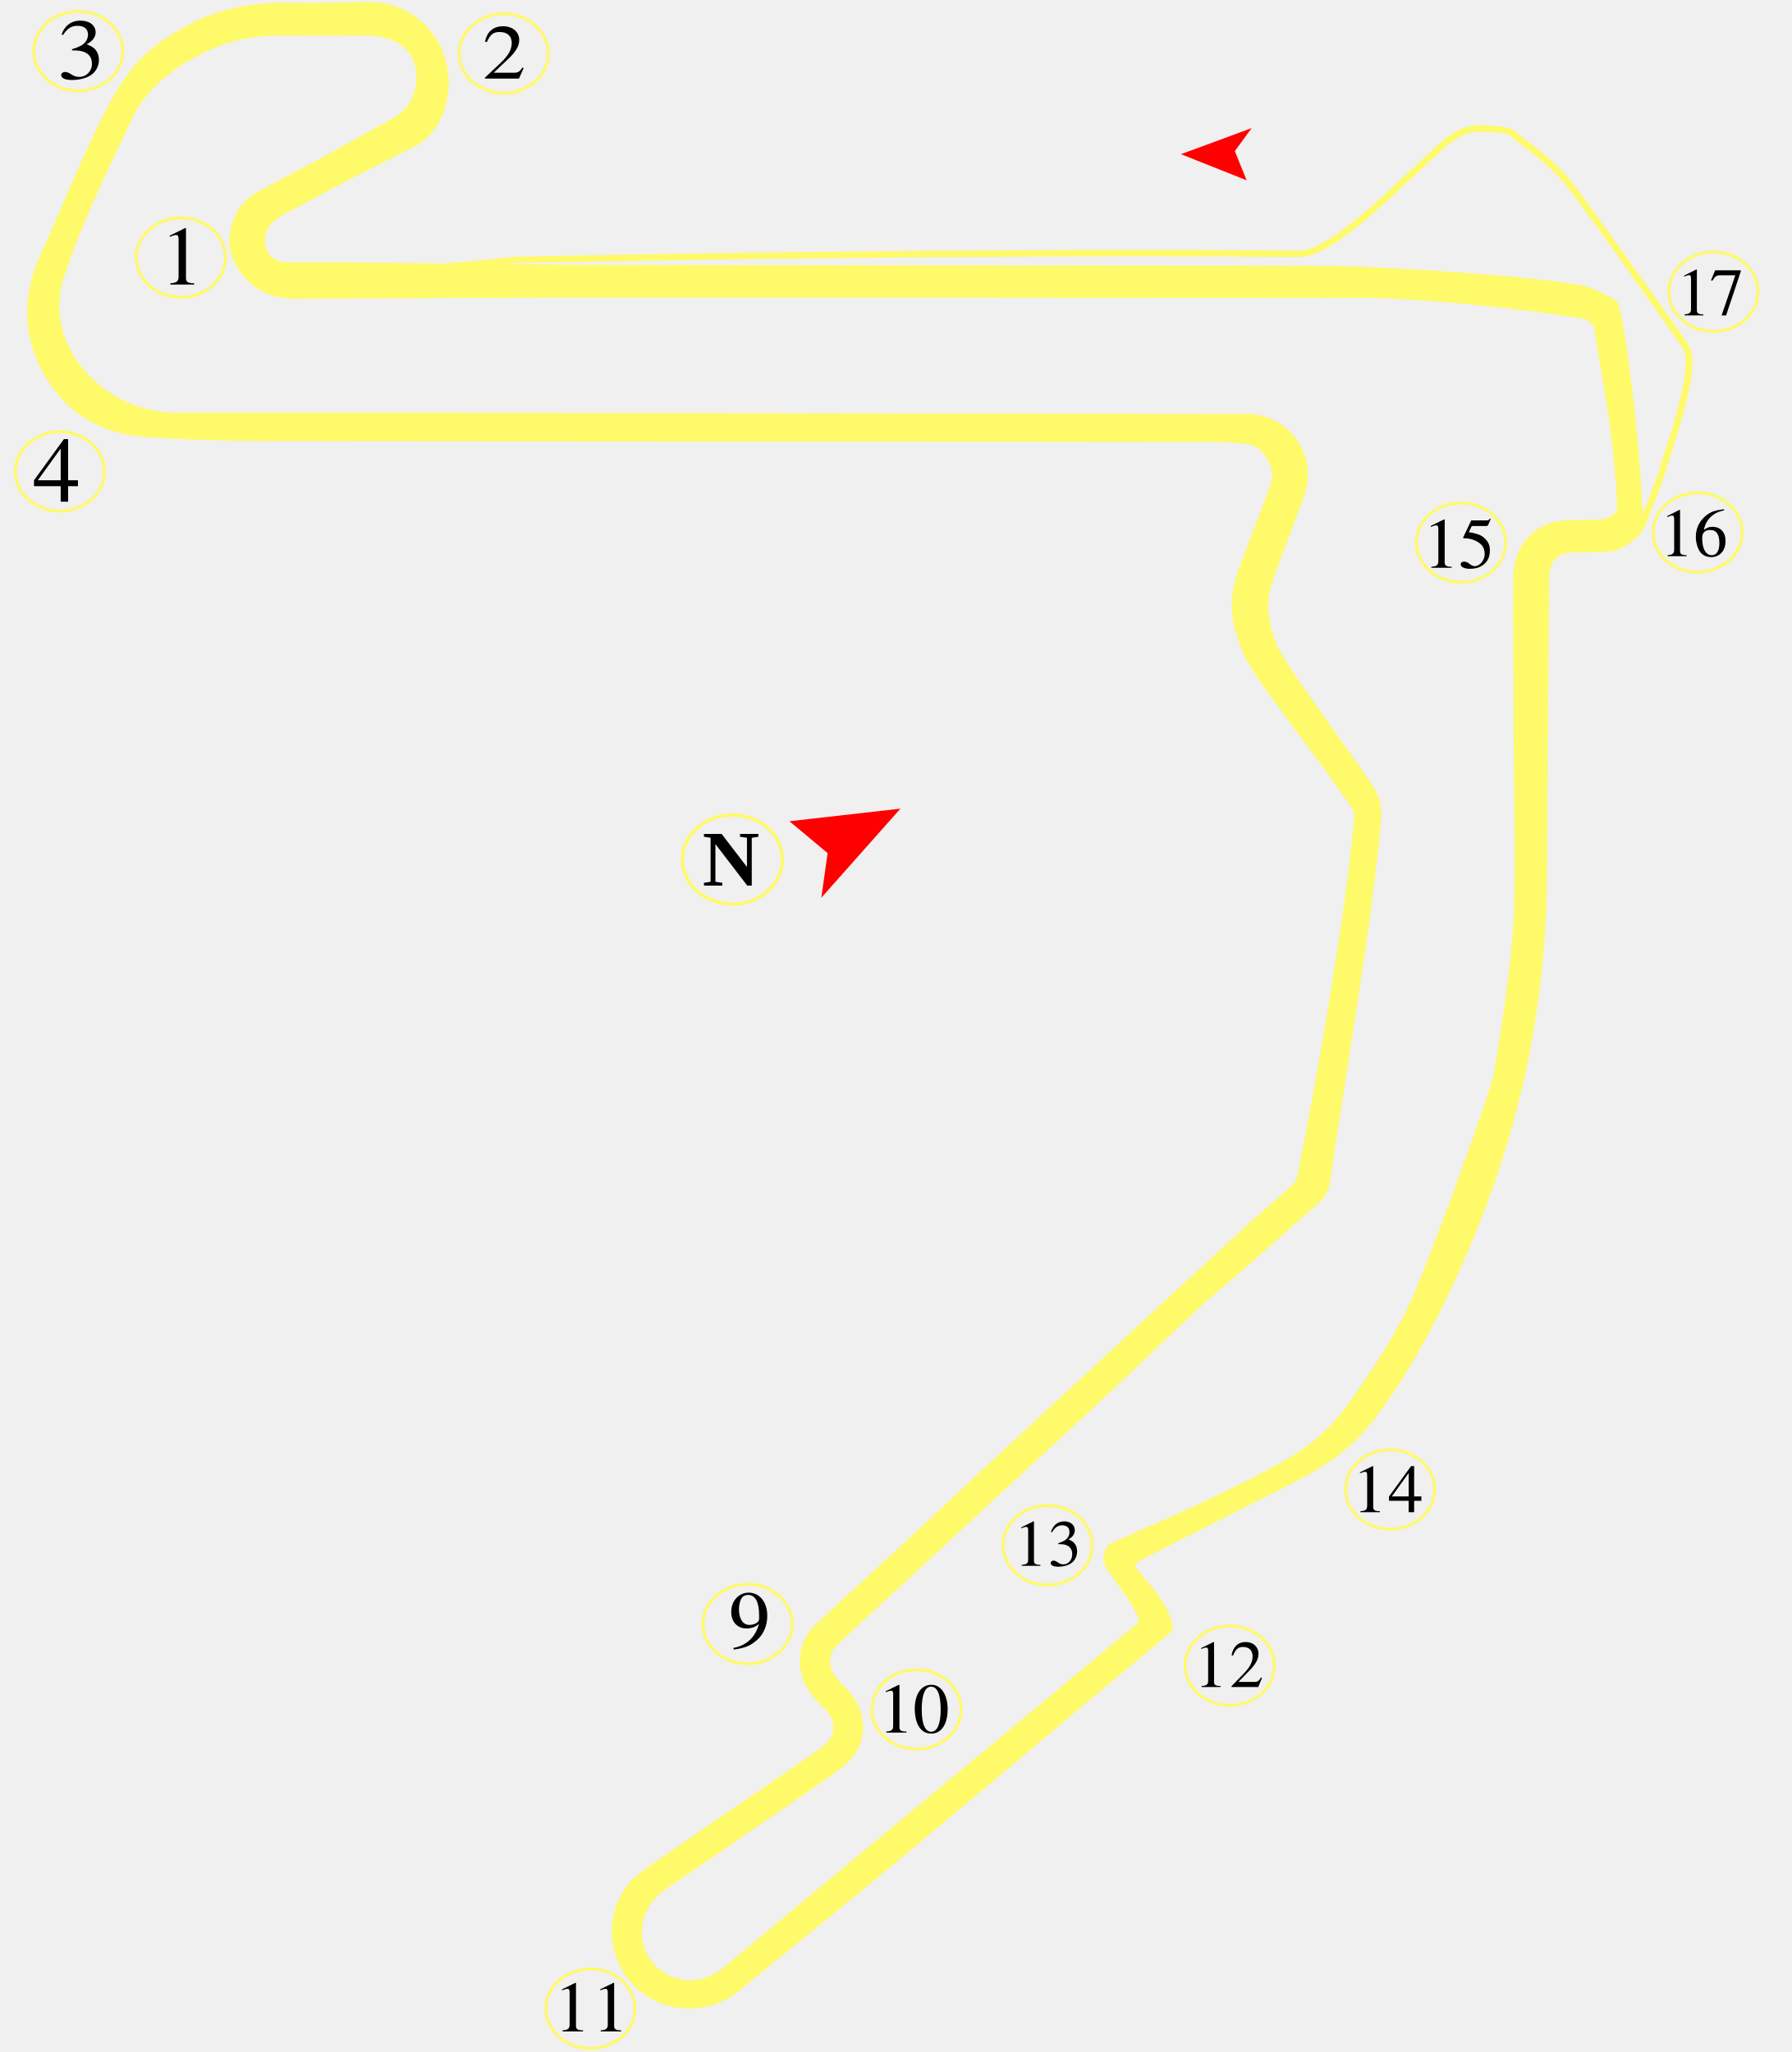
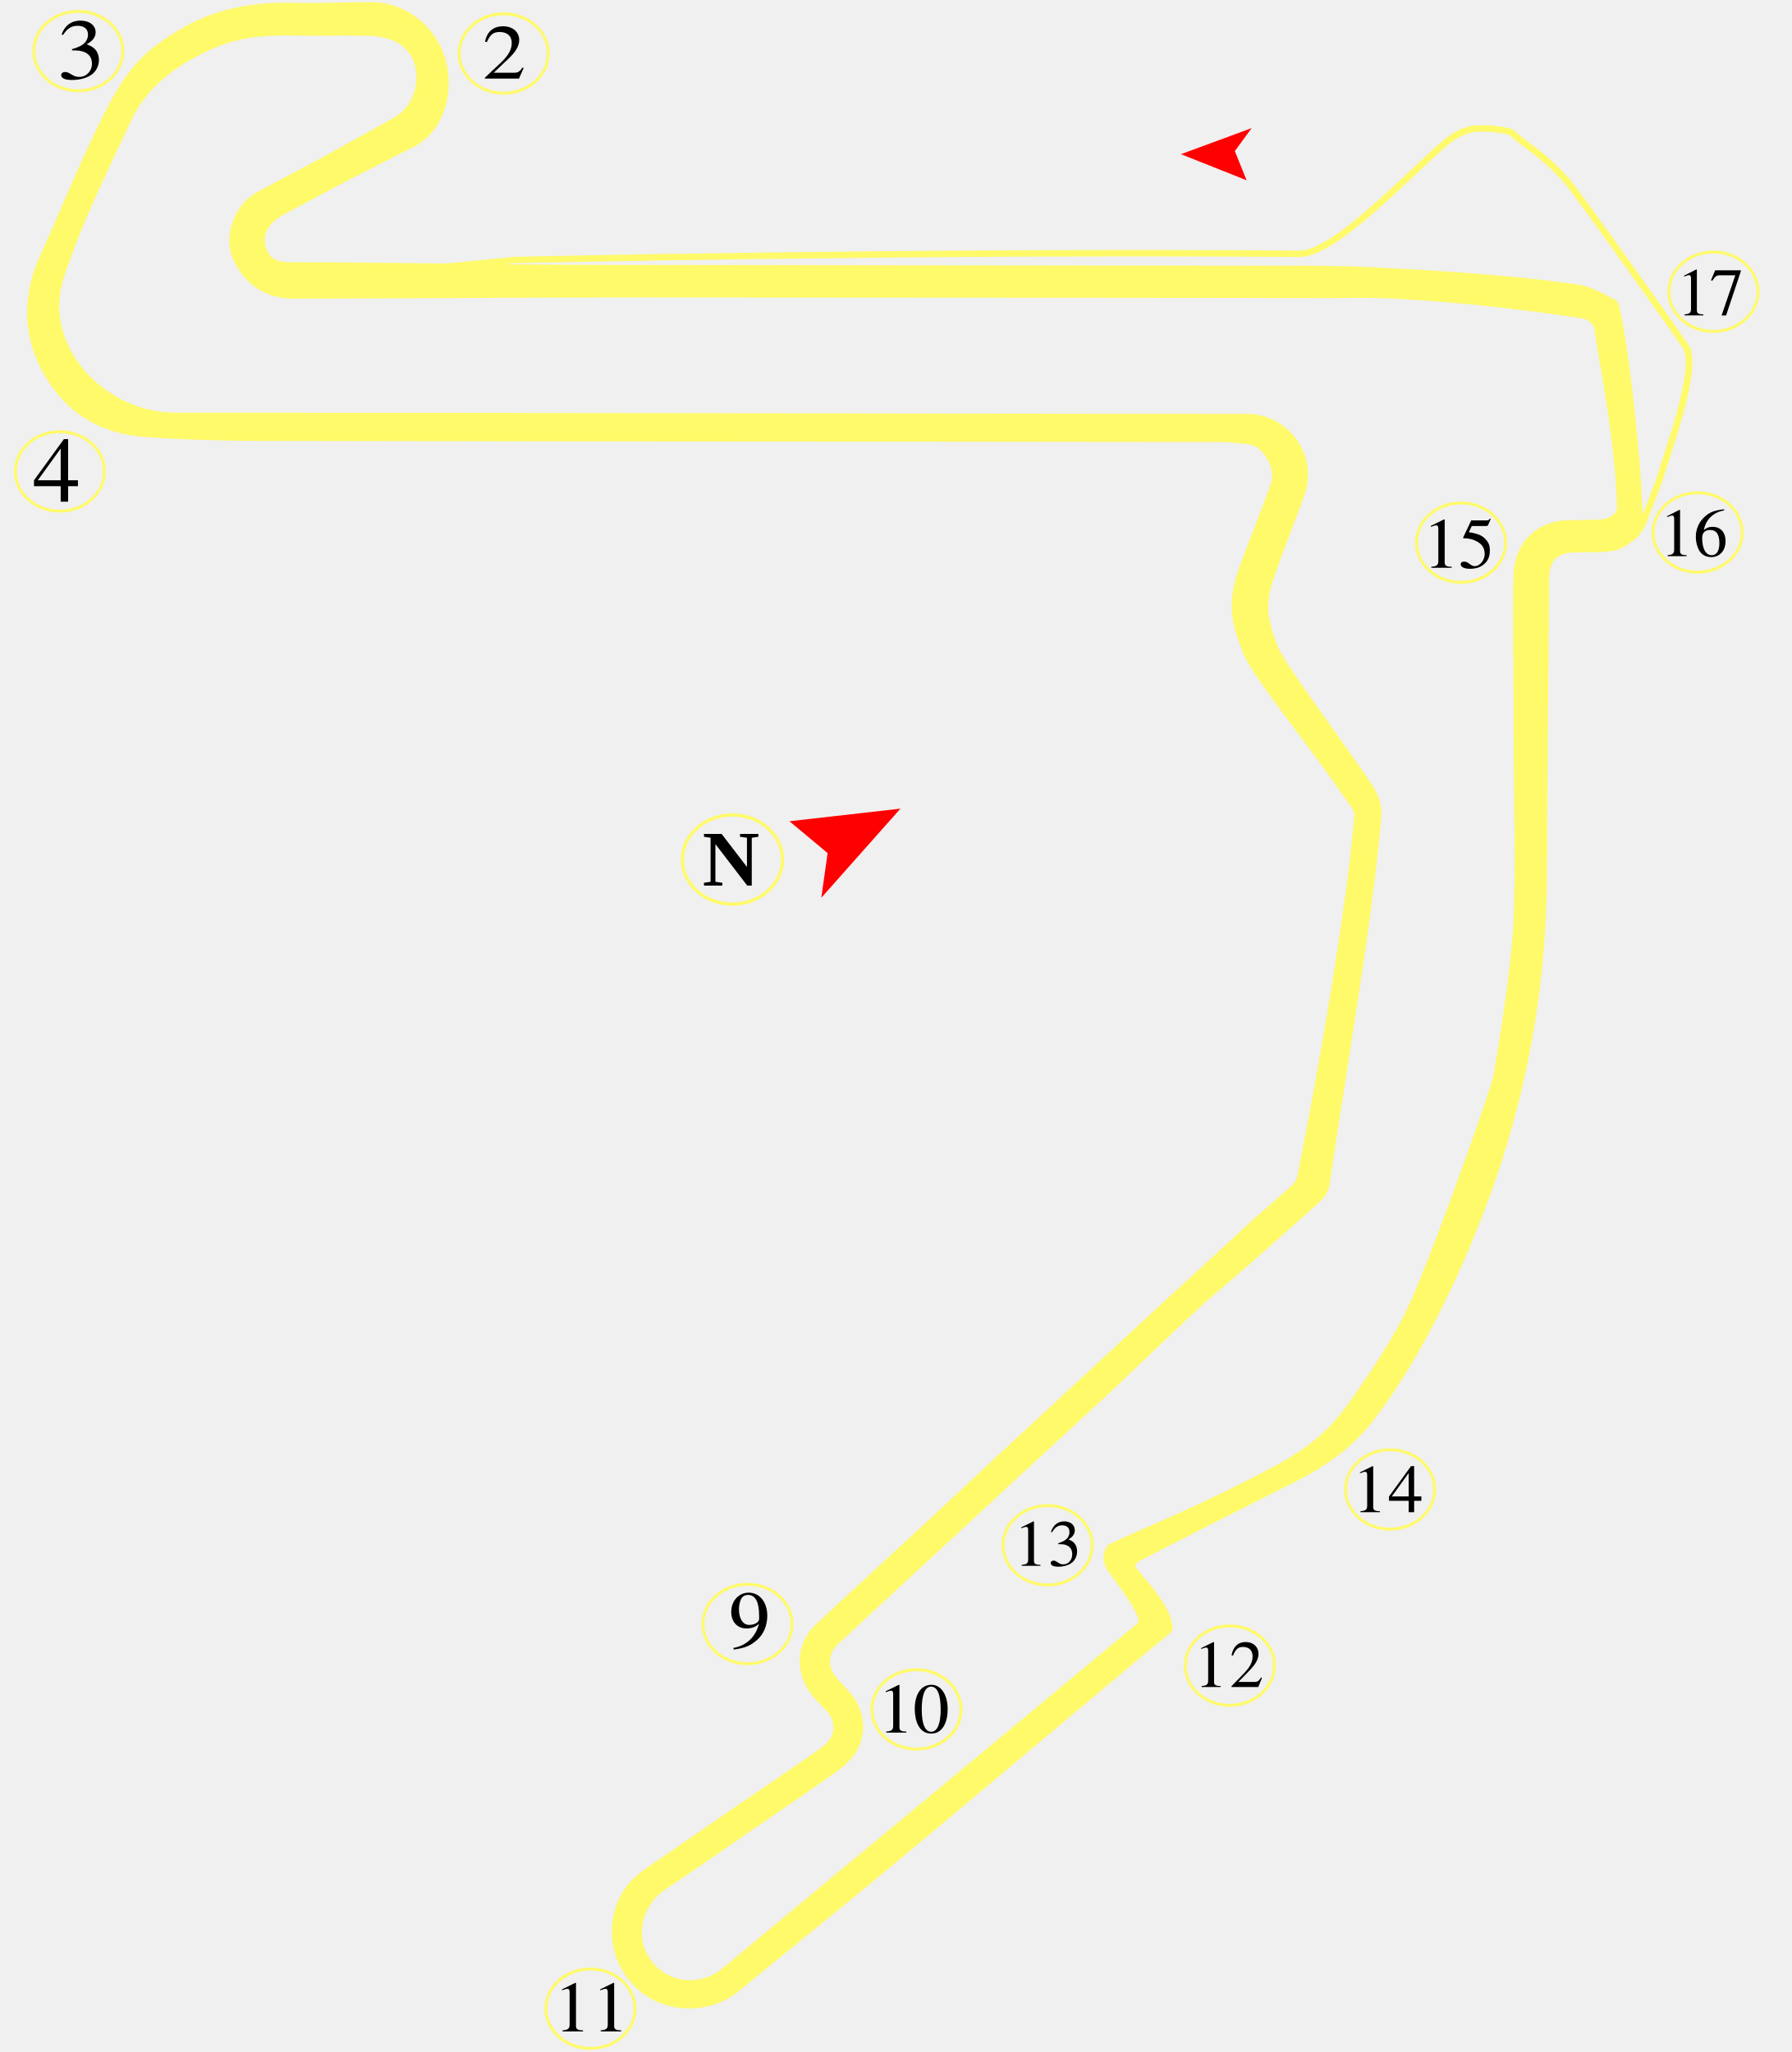
<svg xmlns="http://www.w3.org/2000/svg" width="230.373mm" height="263.863mm" viewBox="0 0 230.373 263.863" version="1.1" id="svg1" xml:space="preserve">
  <defs id="defs1" />
  <g id="layer1" transform="translate(58.30594,94.57387)">
-     <g id="g3" transform="translate(-28.30908,3.877959)">
-       <path style="font-size:15.184px;font-family:STIX;stroke-width:0.254" d="m -5.187,-62.426 v -0.164 c -0.818,0 -1.036,-0.196 -1.036,-0.666 v -6.513 l -0.098,-0.033 -1.953,0.993 v 0.153 l 0.295,-0.109 c 0.196,-0.076 0.382,-0.131 0.491,-0.131 0.229,0 0.327,0.164 0.327,0.535 v 4.899 c 0,0.6 -0.229,0.829 -1.036,0.873 v 0.164 z" id="path2" transform="matrix(1.015067,0,0,0.9851566,0.2338607,-0.3661521)" />
-       <ellipse style="fill:none;stroke:#fffa69;stroke-width:0.371;stroke-dasharray:none" id="path18" cx="-6.735" cy="-65.336" rx="5.731" ry="5.105" />
-     </g>
    <ellipse style="fill:none;stroke:#fffa69;stroke-width:0.371;stroke-dasharray:none" id="ellipse19" cx="-48.241" cy="-88.006" rx="5.731" ry="5.105" />
    <g id="g35" transform="translate(-1.852083,-26.45833)">
      <g id="g36">
        <g id="g41" transform="translate(-2.645833,3.241146)">
          <g id="g59" transform="translate(-1.870887,2.80633)" />
        </g>
      </g>
    </g>
    <g id="g37" transform="translate(86.91563,-71.70208)" />
    <g id="g38" transform="translate(-20.50521,-9.525)">
      <path style="font-size:15.184px;font-family:STIX;stroke-width:0.247" d="m 55.461,129.35 c 1.383,-0.192 2.075,-0.447 2.98,-1.266 0.851,-0.777 1.277,-1.937 1.277,-3.16 0,-0.894 -0.255,-1.66 -0.681,-2.192 -0.415,-0.511 -0.99,-0.809 -1.671,-0.809 -1.266,0 -2.213,1.075 -2.213,2.511 0,1.298 0.766,2.16 1.915,2.16 0.628,0 1.139,-0.16 1.596,-0.607 -0.426,1.745 -1.617,2.862 -3.235,3.15 z m 3.224,-4.012 c 0,0.564 -0.777,0.798 -1.245,0.798 -0.798,0 -1.309,-0.798 -1.309,-2.064 0,-0.575 0.16,-1.202 0.372,-1.49 0.181,-0.234 0.458,-0.362 0.777,-0.362 0.926,0 1.405,0.915 1.405,2.703 z" id="path9" transform="matrix(1.015067,0,0,0.9851566,0.2338607,-0.3661521)" />
      <ellipse style="fill:none;stroke:#fffa69;stroke-width:0.371;stroke-dasharray:none" id="ellipse25" cx="58.309" cy="123.782" rx="5.731" ry="5.105" />
    </g>
    <g id="g39" transform="translate(41.80417,-38.36458)">
      <path style="font-size:15.184px;font-family:STIX;stroke-width:0.215" d="m 15.951,169.464 v -0.138 c -0.692,0 -0.877,-0.166 -0.877,-0.563 v -5.51 l -0.083,-0.028 -1.652,0.84 v 0.129 l 0.249,-0.092 c 0.166,-0.065 0.323,-0.111 0.415,-0.111 0.194,0 0.277,0.138 0.277,0.452 v 4.144 c 0,0.508 -0.194,0.701 -0.877,0.738 v 0.138 z m 5.233,-3.046 c 0,-1.892 -0.84,-3.193 -2.049,-3.193 -1.486,0 -2.123,1.504 -2.123,3.138 0,1.514 0.508,3.23 2.086,3.23 1.504,0 2.086,-1.587 2.086,-3.175 z m -0.886,0.046 c 0,1.827 -0.415,2.889 -1.2,2.889 -0.794,0 -1.2,-1.052 -1.2,-2.926 0,-1.874 0.415,-2.963 1.181,-2.963 0.812,0 1.218,1.08 1.218,3 z" id="path10" transform="matrix(1.015067,0,0,0.9851566,0.2338607,-0.3661521)" />
      <ellipse style="fill:none;stroke:#fffa69;stroke-width:0.371;stroke-dasharray:none" id="ellipse26" cx="17.729" cy="163.602" rx="5.731" ry="5.105" />
    </g>
    <g id="g40" transform="translate(-94.67221,84.91795)">
      <path style="font-size:15.184px;font-family:STIX;stroke-width:0.218" d="m 109.446,83.327 v -0.141 c -0.704,0 -0.892,-0.169 -0.892,-0.572 v -5.603 l -0.085,-0.028 -1.68,0.854 v 0.131 l 0.253,-0.094 c 0.169,-0.066 0.328,-0.113 0.422,-0.113 0.197,0 0.282,0.141 0.282,0.46 v 4.214 c 0,0.516 -0.197,0.713 -0.892,0.751 v 0.141 z m 4.833,0 v -0.141 c -0.704,0 -0.892,-0.169 -0.892,-0.572 v -5.603 l -0.085,-0.028 -1.68,0.854 v 0.131 l 0.253,-0.094 c 0.169,-0.066 0.328,-0.113 0.422,-0.113 0.197,0 0.282,0.141 0.282,0.46 v 4.214 c 0,0.516 -0.197,0.713 -0.892,0.751 v 0.141 z" id="path11" transform="matrix(1.015067,0,0,0.9851566,0.2338607,-0.3661521)" />
      <ellipse style="fill:none;stroke:#fffa69;stroke-width:0.371;stroke-dasharray:none" id="ellipse27" cx="112.284" cy="78.803" rx="5.731" ry="5.105" />
    </g>
    <g id="g43" transform="translate(-32.82002,149.3385)">
      <g id="g57" transform="translate(3.554685,-5.61266)">
        <g id="g5" transform="translate(-2.513542,1.322917)">
          <path style="font-size:15.184px;font-family:STIX;stroke-width:0.202" d="m 130.407,-22.694 v -0.128 c -0.661,0 -0.837,-0.154 -0.837,-0.522 v -5.108 l -0.079,-0.026 -1.578,0.779 v 0.12 l 0.238,-0.086 c 0.159,-0.06 0.309,-0.103 0.397,-0.103 0.185,0 0.264,0.128 0.264,0.419 v 3.842 c 0,0.471 -0.185,0.65 -0.837,0.684 v 0.128 z m 5.325,-1.172 -0.123,-0.051 c -0.291,0.479 -0.476,0.573 -0.846,0.573 h -2.063 l 1.455,-1.506 c 0.785,-0.804 1.128,-1.446 1.128,-2.122 0,-0.847 -0.635,-1.506 -1.631,-1.506 -1.084,0 -1.649,0.702 -1.834,1.703 l 0.185,0.043 c 0.353,-0.838 0.661,-1.112 1.296,-1.112 0.749,0 1.225,0.428 1.225,1.206 0,0.727 -0.317,1.377 -1.146,2.225 l -1.569,1.617 v 0.103 h 3.447 z" id="path12" />
          <ellipse style="fill:none;stroke:#fffa69;stroke-width:0.371;stroke-dasharray:none" id="ellipse28" cx="131.599" cy="-25.443" rx="5.731" ry="5.105" />
        </g>
      </g>
    </g>
    <g id="g44" transform="translate(-86.56367,134.7344)">
      <g id="g58" transform="translate(1.852083,-3.571875)">
        <path style="font-size:15.184px;font-family:STIX;stroke-width:0.199" d="m 160.176,-24.394 v -0.127 c -0.653,0 -0.827,-0.152 -0.827,-0.515 v -5.043 l -0.078,-0.025 -1.558,0.769 v 0.118 l 0.235,-0.084 c 0.157,-0.059 0.305,-0.101 0.392,-0.101 0.183,0 0.261,0.127 0.261,0.414 v 3.792 c 0,0.465 -0.183,0.642 -0.827,0.676 v 0.127 z m 1.497,-4.308 c 0.357,-0.625 0.757,-0.895 1.297,-0.895 0.574,0 0.94,0.287 0.94,0.862 0,0.515 -0.278,0.895 -0.705,1.132 -0.174,0.101 -0.4,0.194 -0.731,0.304 v 0.118 c 0.496,0 0.696,0.025 0.888,0.084 0.601,0.169 0.905,0.583 0.905,1.225 0,0.718 -0.487,1.292 -1.131,1.292 -0.244,0 -0.426,-0.042 -0.748,-0.262 -0.244,-0.169 -0.383,-0.22 -0.531,-0.22 -0.2,0 -0.357,0.127 -0.357,0.304 0,0.304 0.339,0.481 0.975,0.481 0.775,0 1.601,-0.245 2.019,-0.786 0.252,-0.321 0.4,-0.735 0.4,-1.183 0,-0.439 -0.139,-0.828 -0.383,-1.09 -0.183,-0.186 -0.339,-0.287 -0.722,-0.448 0.583,-0.338 0.809,-0.76 0.809,-1.166 0,-0.693 -0.548,-1.157 -1.358,-1.157 -0.905,0 -1.453,0.566 -1.706,1.368 z" id="path13" />
        <ellipse style="fill:none;stroke:#fffa69;stroke-width:0.371;stroke-dasharray:none" id="ellipse29" cx="161.1" cy="-27.03" rx="5.731" ry="5.105" />
      </g>
    </g>
    <g id="g45" transform="translate(-52.99149,155.2019)">
      <g id="g56" transform="translate(9.541522,-8.980256)">
        <g id="g6" transform="translate(-1.852083,-0.396875)">
          <path style="font-size:15.184px;font-family:STIX;stroke-width:0.207" d="m 161.742,-46.27 v -0.133 c -0.667,0 -0.845,-0.16 -0.845,-0.543 v -5.31 l -0.08,-0.027 -1.592,0.809 v 0.125 l 0.24,-0.089 c 0.16,-0.062 0.311,-0.107 0.4,-0.107 0.187,0 0.267,0.133 0.267,0.436 v 3.993 c 0,0.489 -0.187,0.676 -0.845,0.712 v 0.133 z m 5.256,-1.485 v -0.569 h -0.916 v -3.958 h -0.391 l -2.793,3.958 v 0.569 h 2.49 v 1.485 h 0.694 v -1.485 z m -1.61,-0.569 h -2.135 l 2.135,-3.051 z" id="path14" transform="matrix(1.015067,0,0,0.9851566,0.2338607,-0.3661521)" />
          <ellipse style="fill:none;stroke:#fffa69;stroke-width:0.371;stroke-dasharray:none" id="ellipse30" cx="165.73" cy="-48.873" rx="5.731" ry="5.105" />
        </g>
      </g>
    </g>
    <g id="g46" transform="translate(-18.64923,51.28377)">
      <path style="font-size:15.184px;font-family:STIX;stroke-width:0.217" d="m 146.993,-72.845 v -0.138 c -0.712,0 -0.901,-0.166 -0.901,-0.562 v -5.498 l -0.085,-0.028 -1.699,0.838 v 0.129 l 0.256,-0.092 c 0.171,-0.064 0.332,-0.111 0.427,-0.111 0.199,0 0.285,0.138 0.285,0.451 v 4.135 c 0,0.507 -0.199,0.7 -0.901,0.737 v 0.138 z m 5.02,-6.272 -0.085,-0.064 c -0.152,0.193 -0.237,0.239 -0.456,0.239 h -1.964 l -1.034,2.183 c 0,0 -0.009,0.028 -0.009,0.046 0,0.055 0.028,0.074 0.114,0.074 0.911,0 1.575,0.295 2.021,0.645 0.427,0.332 0.636,0.792 0.636,1.381 0,0.792 -0.617,1.556 -1.281,1.556 -0.19,0 -0.408,-0.083 -0.674,-0.295 -0.304,-0.239 -0.484,-0.286 -0.702,-0.286 -0.266,0 -0.427,0.12 -0.427,0.35 0,0.35 0.493,0.571 1.205,0.571 0.645,0 1.167,-0.138 1.613,-0.451 0.645,-0.46 0.93,-1.031 0.93,-1.916 0,-0.488 -0.085,-0.838 -0.332,-1.17 -0.541,-0.728 -1.015,-0.93 -2.372,-1.179 l 0.38,-0.783 h 1.841 c 0.152,0 0.228,-0.055 0.256,-0.12 z" id="path15" />
      <ellipse style="fill:none;stroke:#fffa69;stroke-width:0.371;stroke-dasharray:none" id="ellipse31" cx="148.196" cy="-76.081" rx="5.731" ry="5.105" />
    </g>
    <g id="g4" transform="translate(11.97368,13.47039)">
      <g id="g47" transform="translate(28.04583,31.48542)">
        <g id="g48" transform="translate(-0.958141,-0.02269766)">
          <g id="g61" transform="translate(-0.396875,-1.984375)">
            <path style="font-size:15.169px;font-family:STIX;stroke-width:0.205" d="m 119.879,-66.007 v -0.132 c -0.661,0 -0.837,-0.159 -0.837,-0.537 v -5.259 l -0.079,-0.026 -1.577,0.802 v 0.123 l 0.238,-0.088 c 0.159,-0.062 0.308,-0.106 0.396,-0.106 0.185,0 0.264,0.132 0.264,0.432 v 3.955 c 0,0.484 -0.185,0.669 -0.837,0.705 v 0.132 z m 4.818,-6.025 c -1.216,0.132 -1.912,0.344 -2.669,1.136 -0.625,0.643 -0.96,1.48 -0.96,2.431 0,0.617 0.167,1.242 0.414,1.691 0.308,0.564 0.863,0.89 1.559,0.89 0.581,0 1.075,-0.238 1.401,-0.643 0.291,-0.352 0.449,-0.846 0.449,-1.409 0,-1.136 -0.634,-1.841 -1.665,-1.841 -0.388,0 -0.687,0.062 -1.119,0.396 0.238,-1.33 1.224,-2.282 2.607,-2.511 z m -0.599,4.369 c 0,0.899 -0.326,1.533 -0.96,1.533 -0.828,0 -1.251,-0.881 -1.251,-2.22 0,-0.81 0.52,-1.022 1.022,-1.022 0.819,0 1.189,0.581 1.189,1.709 z" id="text54" />
            <ellipse style="fill:none;stroke:#fffa69;stroke-width:0.371;stroke-dasharray:none" id="ellipse32" cx="121.304" cy="-69.051" rx="5.731" ry="5.105" />
          </g>
        </g>
        <g id="g55" transform="translate(0.6731135,-32.96957)">
          <g id="g7">
            <g id="g10" transform="matrix(1.04685,0,0,1.04685,-5.628209,3.426396)">
              <path style="font-size:15.184px;font-family:STIX;stroke-width:0.195" d="m 159.675,-39.196 v -0.132 h -3.147 l -0.512,1.217 0.154,0.074 c 0.358,-0.563 0.503,-0.679 0.998,-0.679 h 1.834 l -1.689,4.934 h 0.554 z" id="path56" transform="translate(-35.06052,-32.53535)" />
              <path style="font-size:15.169px;font-family:STIX;stroke-width:0.194" d="m 120.011,-66.325 v -0.125 c -0.626,0 -0.793,-0.15 -0.793,-0.509 v -4.981 l -0.075,-0.025 -1.493,0.759 v 0.117 l 0.225,-0.083 c 0.15,-0.058 0.292,-0.1 0.375,-0.1 0.175,0 0.25,0.125 0.25,0.409 v 3.746 c 0,0.459 -0.175,0.634 -0.793,0.667 v 0.125 z" id="path55" />
            </g>
            <ellipse style="fill:none;stroke:#fffa69;stroke-width:0.371;stroke-dasharray:none" id="ellipse55" cx="121.304" cy="-69.051" rx="5.731" ry="5.105" />
          </g>
        </g>
      </g>
    </g>
    <g id="g34" transform="matrix(1.914917,0,0,1.914917,-92.89046,-26.63857)">
      <path style="font-size:4.237px;fill:#ff0000;stroke:none;stroke-width:1.027;stroke-dasharray:none" d="m 77.123,19.48 -5.233,6.073 0.416,-3.043 -2.525,-2.172 z" id="path22" transform="matrix(1.015067,0,0,0.9851566,0.2338607,-0.3661521)" />
      <g id="g33" transform="matrix(0.5863315,0,0,0.5863315,1.79094,31.65331)">
        <path style="font-weight:bold;font-size:9.033px;font-family:'Nimbus Roman No9 L';-inkscape-font-specification:'Nimbus Roman No9 L Bold';stroke-width:2.266" d="m 113.285,-18.544 -0.794,-0.115 v -0.322 h 2.104 v 0.322 l -0.759,0.115 v 5.478 h -0.516 l -3.648,-4.755 v 4.314 l 0.794,0.119 v 0.322 h -2.104 v -0.322 l 0.759,-0.119 v -5.037 l -0.759,-0.115 v -0.322 h 2.025 l 2.898,3.78 z" id="text33" />
        <ellipse style="fill:none;stroke:#fffa69;stroke-width:0.371;stroke-dasharray:none" id="ellipse33" cx="111.623" cy="-16.05" rx="5.731" ry="5.105" />
      </g>
    </g>
    <g id="layer1-5" transform="translate(-193.3339,-234.0117)" />
    <g id="text20" style="font-size:4.237px;stroke-width:0.353" transform="matrix(1.015067,0,0,0.9851566,0.2338608,-0.3661525)">
      <path style="font-size:15.184px;font-family:STIX;stroke-width:0.273" d="m -49.675,-91.07 c 0.502,-0.831 1.066,-1.19 1.826,-1.19 0.809,0 1.323,0.382 1.323,1.145 0,0.685 -0.392,1.19 -0.993,1.505 -0.245,0.135 -0.564,0.258 -1.029,0.404 v 0.157 c 0.699,0 0.98,0.034 1.25,0.112 0.846,0.225 1.274,0.775 1.274,1.628 0,0.954 -0.686,1.718 -1.593,1.718 -0.343,0 -0.6,-0.056 -1.054,-0.348 -0.343,-0.225 -0.539,-0.292 -0.748,-0.292 -0.282,0 -0.502,0.168 -0.502,0.404 0,0.404 0.478,0.64 1.373,0.64 1.091,0 2.255,-0.326 2.843,-1.044 0.355,-0.427 0.564,-0.977 0.564,-1.572 0,-0.584 -0.196,-1.1 -0.539,-1.448 -0.257,-0.247 -0.478,-0.382 -1.017,-0.595 0.821,-0.449 1.14,-1.011 1.14,-1.55 0,-0.921 -0.772,-1.538 -1.912,-1.538 -1.274,0 -2.047,0.752 -2.402,1.819 z" id="path16" />
      <g id="g11" transform="translate(-0.65164,1.342849)">
        <ellipse style="fill:none;stroke:#fffa69;stroke-width:0.371;stroke-dasharray:none" id="ellipse18" cx="7.121" cy="-89.019" rx="5.731" ry="5.105" transform="matrix(0.9851566,0,0,1.015067,-0.2303888,0.3716689)" />
        <path style="font-size:15.184px;font-family:STIX;stroke-width:0.246" d="m 9.31,-88.093 -0.154,-0.061 c -0.364,0.566 -0.596,0.677 -1.059,0.677 H 5.516 l 1.82,-1.779 c 0.982,-0.95 1.412,-1.708 1.412,-2.507 0,-1.001 -0.794,-1.779 -2.041,-1.779 -1.357,0 -2.063,0.829 -2.294,2.011 l 0.232,0.051 c 0.441,-0.991 0.827,-1.314 1.622,-1.314 0.938,0 1.533,0.505 1.533,1.425 0,0.859 -0.397,1.627 -1.434,2.628 l -1.964,1.91 v 0.121 h 4.313 z" id="path3" />
      </g>
      <g id="g12" transform="translate(1.30328,4.297117)">
        <ellipse style="fill:none;stroke:#fffa69;stroke-width:0.371;stroke-dasharray:none" id="ellipse20" cx="-51.927" cy="-38.188" rx="5.731" ry="5.105" transform="matrix(0.9851566,0,0,1.015067,-0.2303888,0.3716689)" />
        <path style="font-size:15.184px;font-family:STIX;stroke-width:0.281" d="m -49.103,-36.462 v -0.773 h -1.244 v -5.373 h -0.531 l -3.791,5.373 v 0.773 h 3.381 v 2.016 h 0.942 v -2.016 z m -2.185,-0.773 h -2.898 l 2.898,-4.142 z" id="path4" />
      </g>
      <path style="fill:#ff0000;stroke:none;stroke-width:1.245;stroke-dasharray:none" d="m 91.915,-75.502 8.958,-3.407 -2.133,3.006 1.493,3.808 z" id="path21" />
      <path style="font-size:4.237px;fill:none;stroke:#fffa69;stroke-width:0.837;stroke-dasharray:none" d="m 149.77,-26.281 c 0,0 0.511,-0.649 0.787,-1.426 0.372,-1.047 1.983,-5.188 2.184,-6.003 0.64,-2.429 4.848,-13.984 3.125,-16.664 -1.22,-1.897 -13.863,-20.237 -15.108,-21.682 -3.172,-3.68 -5.716,-4.948 -6.813,-6.156 -0.473,-0.521 -4.134,-0.867 -5.43,-0.514 -1.45,0.394 -2.546,1.242 -3.097,1.729 -5.046,4.464 -14.032,14.534 -18.501,14.498 -48.575,-0.391 -99.25,0.804 -99.25,0.804 l -30.817,3.084 132.038,0.19 9.054,0.291 27.563,3.109 z" id="path20" />
    </g>
    <path id="path1" d="m -7.644,-79.433 c 2.471,-1.427 3.334,-4.38 2.671,-6.801 -0.468,-1.71 -1.793,-2.882 -3.409,-3.34 -0.836,-0.237 -1.375,-0.362 -2.157,-0.387 -2.941,-0.094 -6.631,0.023 -9.945,-0.044 -3.31,-0.066 -6.585,0.124 -9.683,1.374 -4.68,1.889 -9.068,4.85 -11.197,9.41 -3.029,6.489 -6.492,13.367 -8.771,20.479 -2.755,8.599 5.226,17.239 14.425,17.242 8.596,0.003 17.192,7.59e-4 25.788,0.007 11.883,0.009 23.765,0.019 35.648,0.037 11.56,0.017 23.121,0.049 34.681,0.065 13.878,0.019 27.755,0.027 41.632,0.042 5.345,0.006 9.181,5.362 7.39,10.38 -1.293,3.623 -2.734,7.194 -4.003,10.825 -1.125,3.219 -0.74,5.297 0.449,8.479 0.797,2.133 6.832,10.185 11.194,16.487 1.298,1.876 2.405,3.34 2.223,5.63 -1.037,12.999 -5.019,35.832 -6.694,47.602 -0.12,0.38 -0.399,0.995 -0.728,1.408 -0.418,0.525 -2.885,2.609 -5.971,5.397 -3.659,3.305 -8.135,7.003 -10.001,8.73 -4.382,4.053 -8.236,7.877 -12.615,11.933 -3.629,3.361 -7.267,6.713 -10.897,10.072 -4.402,4.073 -8.802,8.149 -13.202,12.224 -3.262,3.021 -6.533,6.033 -9.782,9.068 -1.264,1.181 -1.313,2.944 -0.168,4.265 0.46,0.531 0.934,1.053 1.422,1.559 2.337,2.422 2.739,5.961 0.695,8.6 -0.921,1.19 -2.289,2.068 -3.547,2.956 -3.182,2.247 -6.418,4.415 -9.629,6.621 -3.645,2.504 -7.255,5.059 -10.936,7.509 -3.087,2.055 -3.983,6.175 -1.863,9.102 2.125,2.934 6.327,3.426 9.197,1.048 4.661,-3.862 9.303,-7.746 13.959,-11.614 7.131,-5.925 14.266,-11.846 21.401,-17.766 1.315,-1.092 17.439,-14.514 18.046,-15.027 0.852,-0.719 -3.489,-6.139 -4.024,-7.006 -0.12,-0.194 -0.448,-1.078 -0.369,-1.745 0.093,-0.782 0.623,-1.353 0.875,-1.472 4.049,-1.915 11.948,-4.997 21.511,-10.177 4.833,-2.618 7.235,-5.198 9.308,-8.121 4.088,-5.766 6.599,-9.929 8.371,-14.192 3.954,-9.513 9.786,-26.21 10.023,-27.527 0.586,-3.258 2.564,-14.937 2.704,-21.962 0.167,-8.418 -0.095,-16.621 -0.069,-25.042 0.018,-5.78 -0.169,-11.951 -0.021,-17.678 0.036,-1.399 0.555,-3.005 1.382,-4.134 1.134,-1.549 3.103,-2.694 5.443,-2.741 1.29,-0.026 2.756,-0.066 4.046,-0.1 1.072,-0.029 1.495,-0.31 1.905,-0.581 0.208,-0.138 0.537,-0.579 0.533,-0.87 -0.107,-8.145 -2.446,-19.56 -2.948,-23.327 0,0 -0.655,-0.936 -1.233,-1.034 -3.329,-0.566 -15.377,-2.268 -26.193,-2.669 -2.14,-0.079 -4.284,-0.007 -6.426,-0.009 -15.316,-0.017 -30.632,-0.035 -45.948,-0.048 -14.053,-0.011 -28.105,-0.013 -42.158,-0.025 -14.377,-0.013 -30.813,0.127 -45.19,0.153 -3.59,0.006 -6.436,-1.777 -7.888,-5.192 -1.228,-2.886 0.262,-6.937 3.009,-8.433 2.763,-1.504 5.552,-2.96 8.33,-4.437 m 3.718,2.715 c -2.854,1.518 -5.525,2.945 -8.382,4.459 -1.729,0.916 -2.887,2.302 -2.473,4.04 0.375,1.571 1.335,2.171 3.189,2.169 12.528,-0.016 27.115,0.328 39.643,0.332 13.585,0.004 27.17,0.042 40.755,0.06 14.553,0.019 29.106,0.036 43.659,0.047 4.987,0.004 10.015,-0.047 15,0.194 12.612,0.61 21.192,1.42 26.712,2.265 1.857,0.284 4.992,2.198 4.77,2.043 0.873,0.404 3.245,19.361 3.364,28.67 0.02,1.588 -1.21,2.15 -1.924,2.655 -0.977,0.69 -1.739,0.985 -3.89,1.007 -1.027,0.011 -2.054,0.03 -3.082,0.044 -2.053,0.03 -3.107,1.084 -3.129,3.165 -0.036,3.491 -0.059,6.983 -0.085,10.475 -0.069,9.154 -0.167,18.307 -0.196,27.461 -0.027,8.544 -0.897,16.992 -2.669,25.348 -1.322,6.23 -3.152,12.351 -5.413,18.258 -1.291,3.373 -2.671,6.634 -4.233,9.936 -3.261,6.895 -6.004,11.412 -8.646,15.123 -2.608,3.664 -5.091,6.546 -11.745,9.9 -4.586,2.312 -15.18,7.653 -19.722,10.029 -0.227,0.119 -0.474,0.462 -0.564,0.66 0,0 0.984,1.237 2.061,2.503 0.897,1.055 1.793,2.463 2.29,3.452 0.1,0.199 0.346,1.064 0.491,1.565 0.102,0.352 -0.072,0.867 -0.194,0.967 -4.955,4.05 -28.443,23.859 -35.598,29.802 -6.48,5.382 -13.442,10.966 -19.946,16.319 -3.836,3.158 -9.603,2.967 -13.179,-0.348 -2.642,-2.45 -3.681,-6.056 -2.948,-9.4 0.277,-1.263 0.793,-2.491 1.598,-3.592 1.014,-1.385 2.427,-2.316 3.806,-3.263 3.284,-2.253 6.416,-4.429 9.699,-6.684 3.21,-2.206 6.604,-4.505 9.814,-6.711 0.771,-0.53 1.474,-1.012 2.195,-1.606 1.543,-1.271 1.522,-3.184 0.081,-4.61 -1.306,-1.292 -2.543,-2.586 -3.009,-4.415 -0.627,-2.459 -0.008,-4.752 1.817,-6.48 3.675,-3.481 7.468,-6.912 11.184,-10.349 5.498,-5.086 10.661,-9.97 16.161,-15.054 5.887,-5.441 11.155,-10.334 17.042,-15.774 3.424,-3.164 8.174,-7.478 11.479,-10.575 0.935,-0.876 2.112,-1.805 2.901,-2.544 0.704,-0.66 1.745,-1.489 2.471,-2.192 0.133,-0.129 0.242,-0.259 0.332,-0.386 0.202,-0.287 0.301,-0.554 0.338,-0.739 2.515,-12.577 6.326,-34.187 7.335,-46.44 0.03,-0.369 -0.149,-0.682 -0.363,-1.011 -0.169,-0.259 -0.348,-0.534 -0.55,-0.809 -0.667,-0.908 -1.369,-1.907 -2.058,-2.891 -3.379,-4.825 -10.127,-13.223 -11.277,-16.04 -1.805,-4.421 -2.079,-6.905 -0.419,-11.473 1.273,-3.506 2.634,-6.75 3.877,-10.266 0.6,-1.697 -0.142,-3.063 -0.935,-4.088 -0.549,-0.711 -1.276,-1.162 -2.521,-1.218 -1.113,-0.05 -1.733,-0.215 -2.848,-0.216 -15.785,-0.017 -31.57,-0.037 -47.355,-0.05 -13.086,-0.012 -26.172,-0.012 -39.257,-0.026 -12.527,-0.013 -25.055,-0.031 -37.582,-0.06 -4.107,-0.009 -10.289,-0.204 -14.373,-0.519 -4.996,-0.385 -9.226,-2.587 -12.043,-6.81 -3.477,-5.212 -3.843,-10.801 -1.26,-16.51 2.117,-4.679 4.128,-9.634 6.313,-14.279 1.469,-3.122 3.184,-6.91 5.413,-9.668 1.766,-2.185 3.415,-3.367 5.801,-4.858 4.678,-2.923 9.8,-3.857 15.241,-3.689 3.337,0.104 6.683,-0.121 10.023,-0.081 4.066,0.049 7.844,2.934 9.158,6.846 1.315,3.916 0.373,8.573 -2.792,11.049 -0.366,0.286 -0.804,0.59 -1.384,0.832" style="fill:#fffa69;fill-opacity:1;fill-rule:nonzero;stroke:none;stroke-width:0.353" />
    <g id="g20">
      <g id="g13">
        <path id="path33" d="m 93.909,-50.199 c 0.866,0 1.731,0 2.597,0" style="fill:#ffffff;fill-opacity:1;fill-rule:nonzero;stroke:none;stroke-width:0.353" />
      </g>
    </g>
  </g>
</svg>
